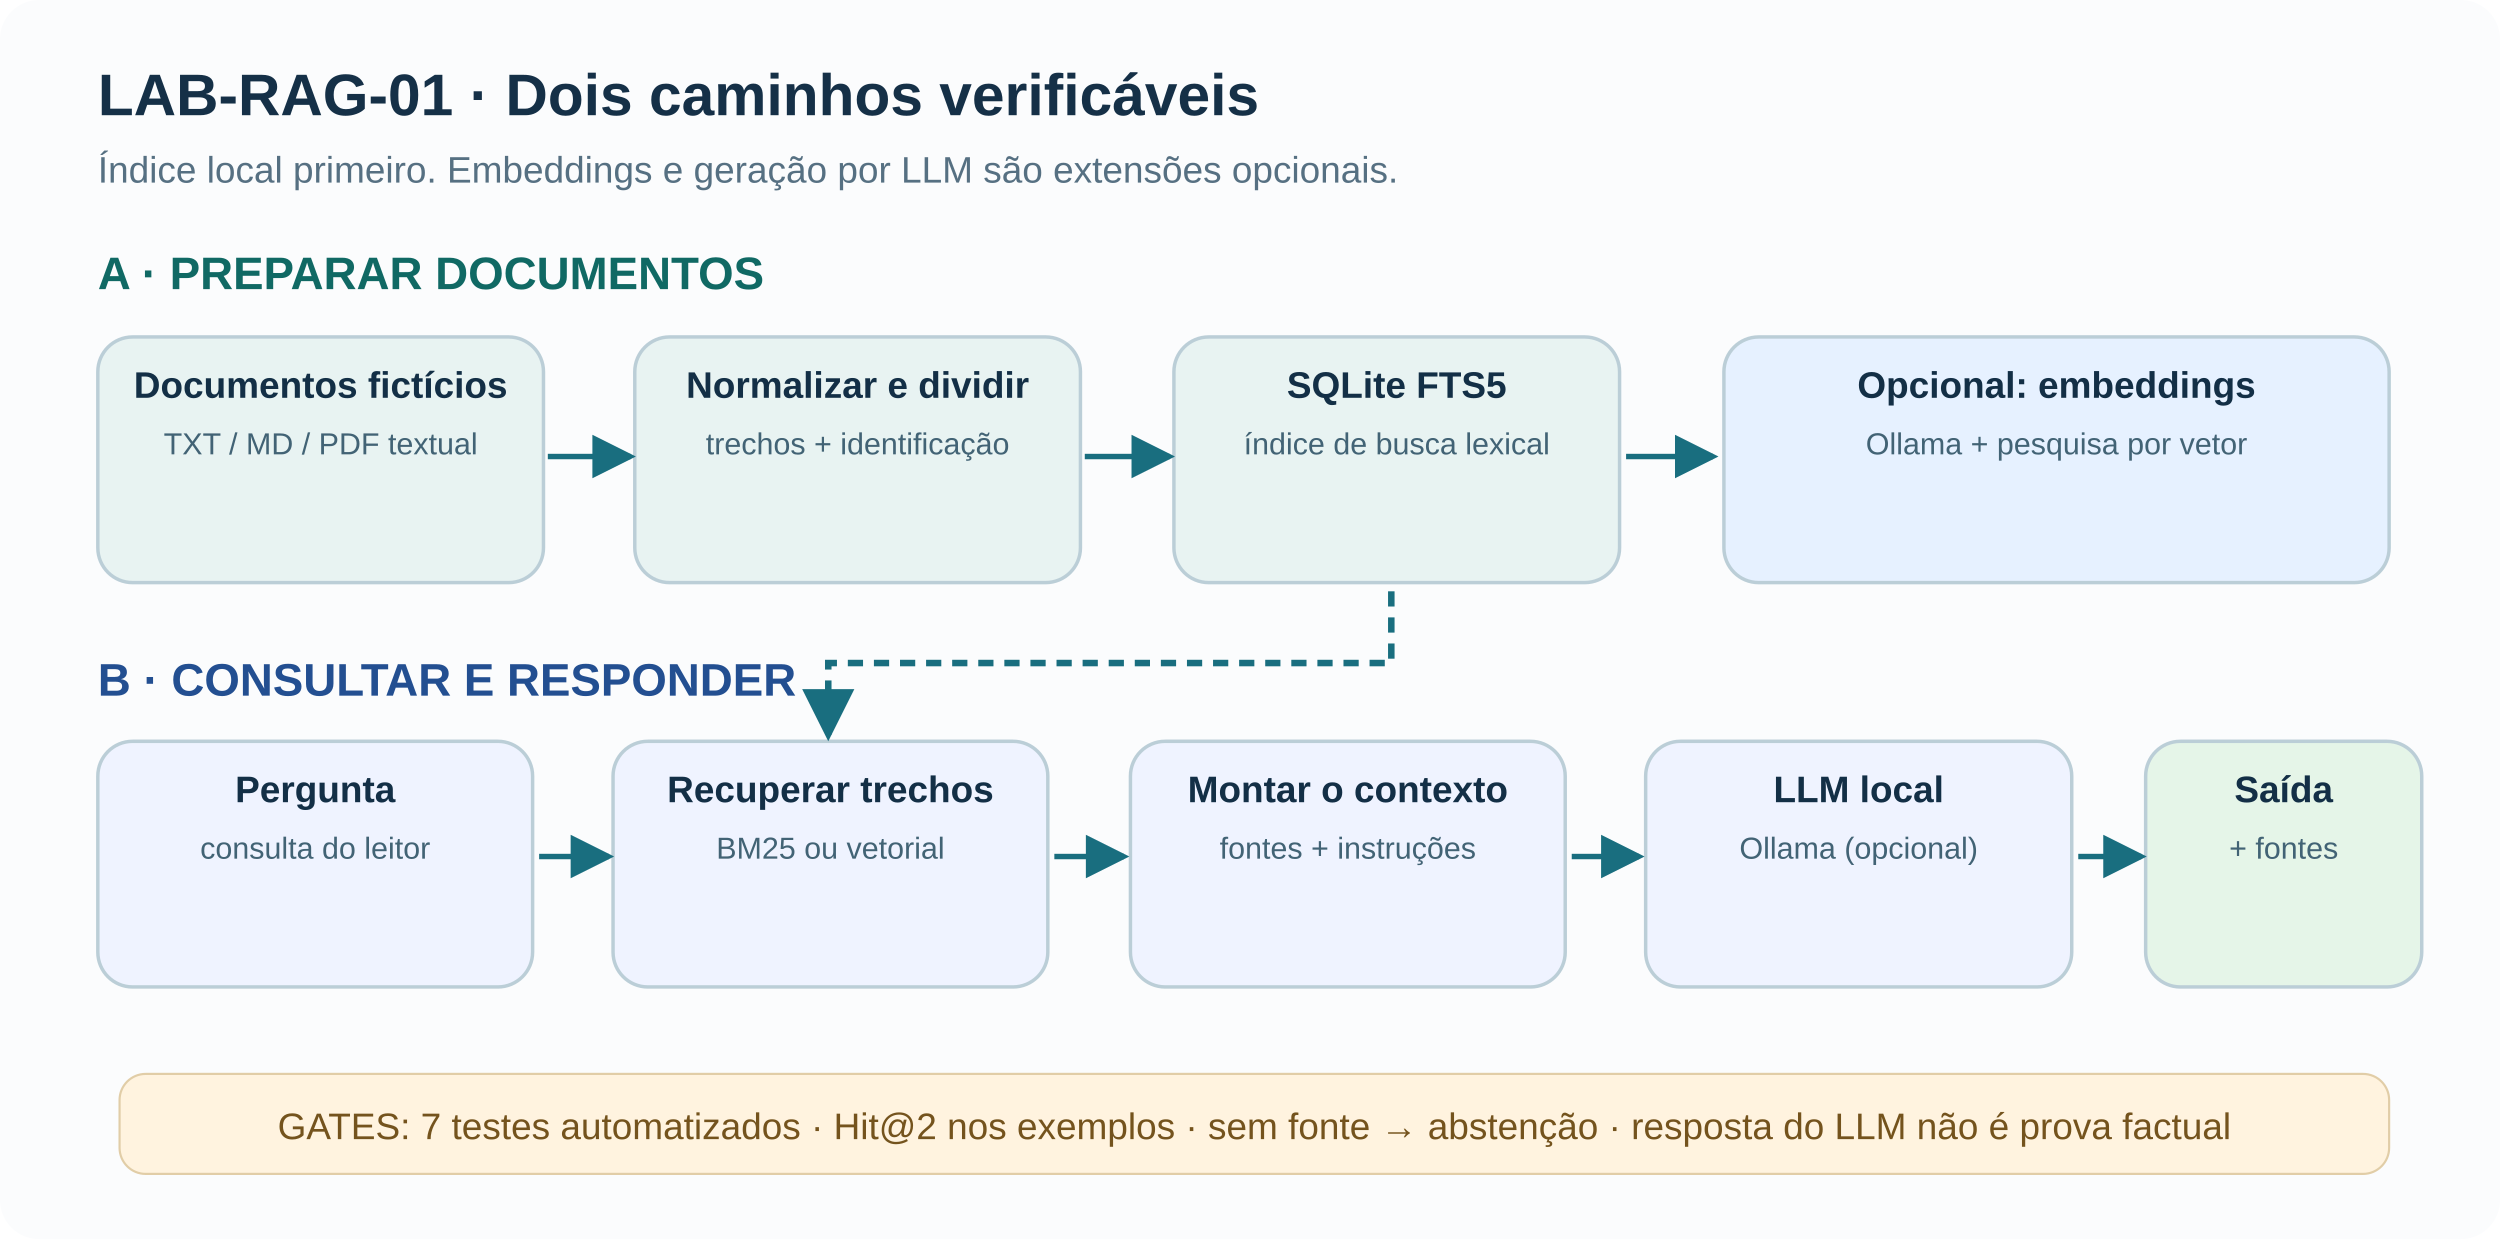
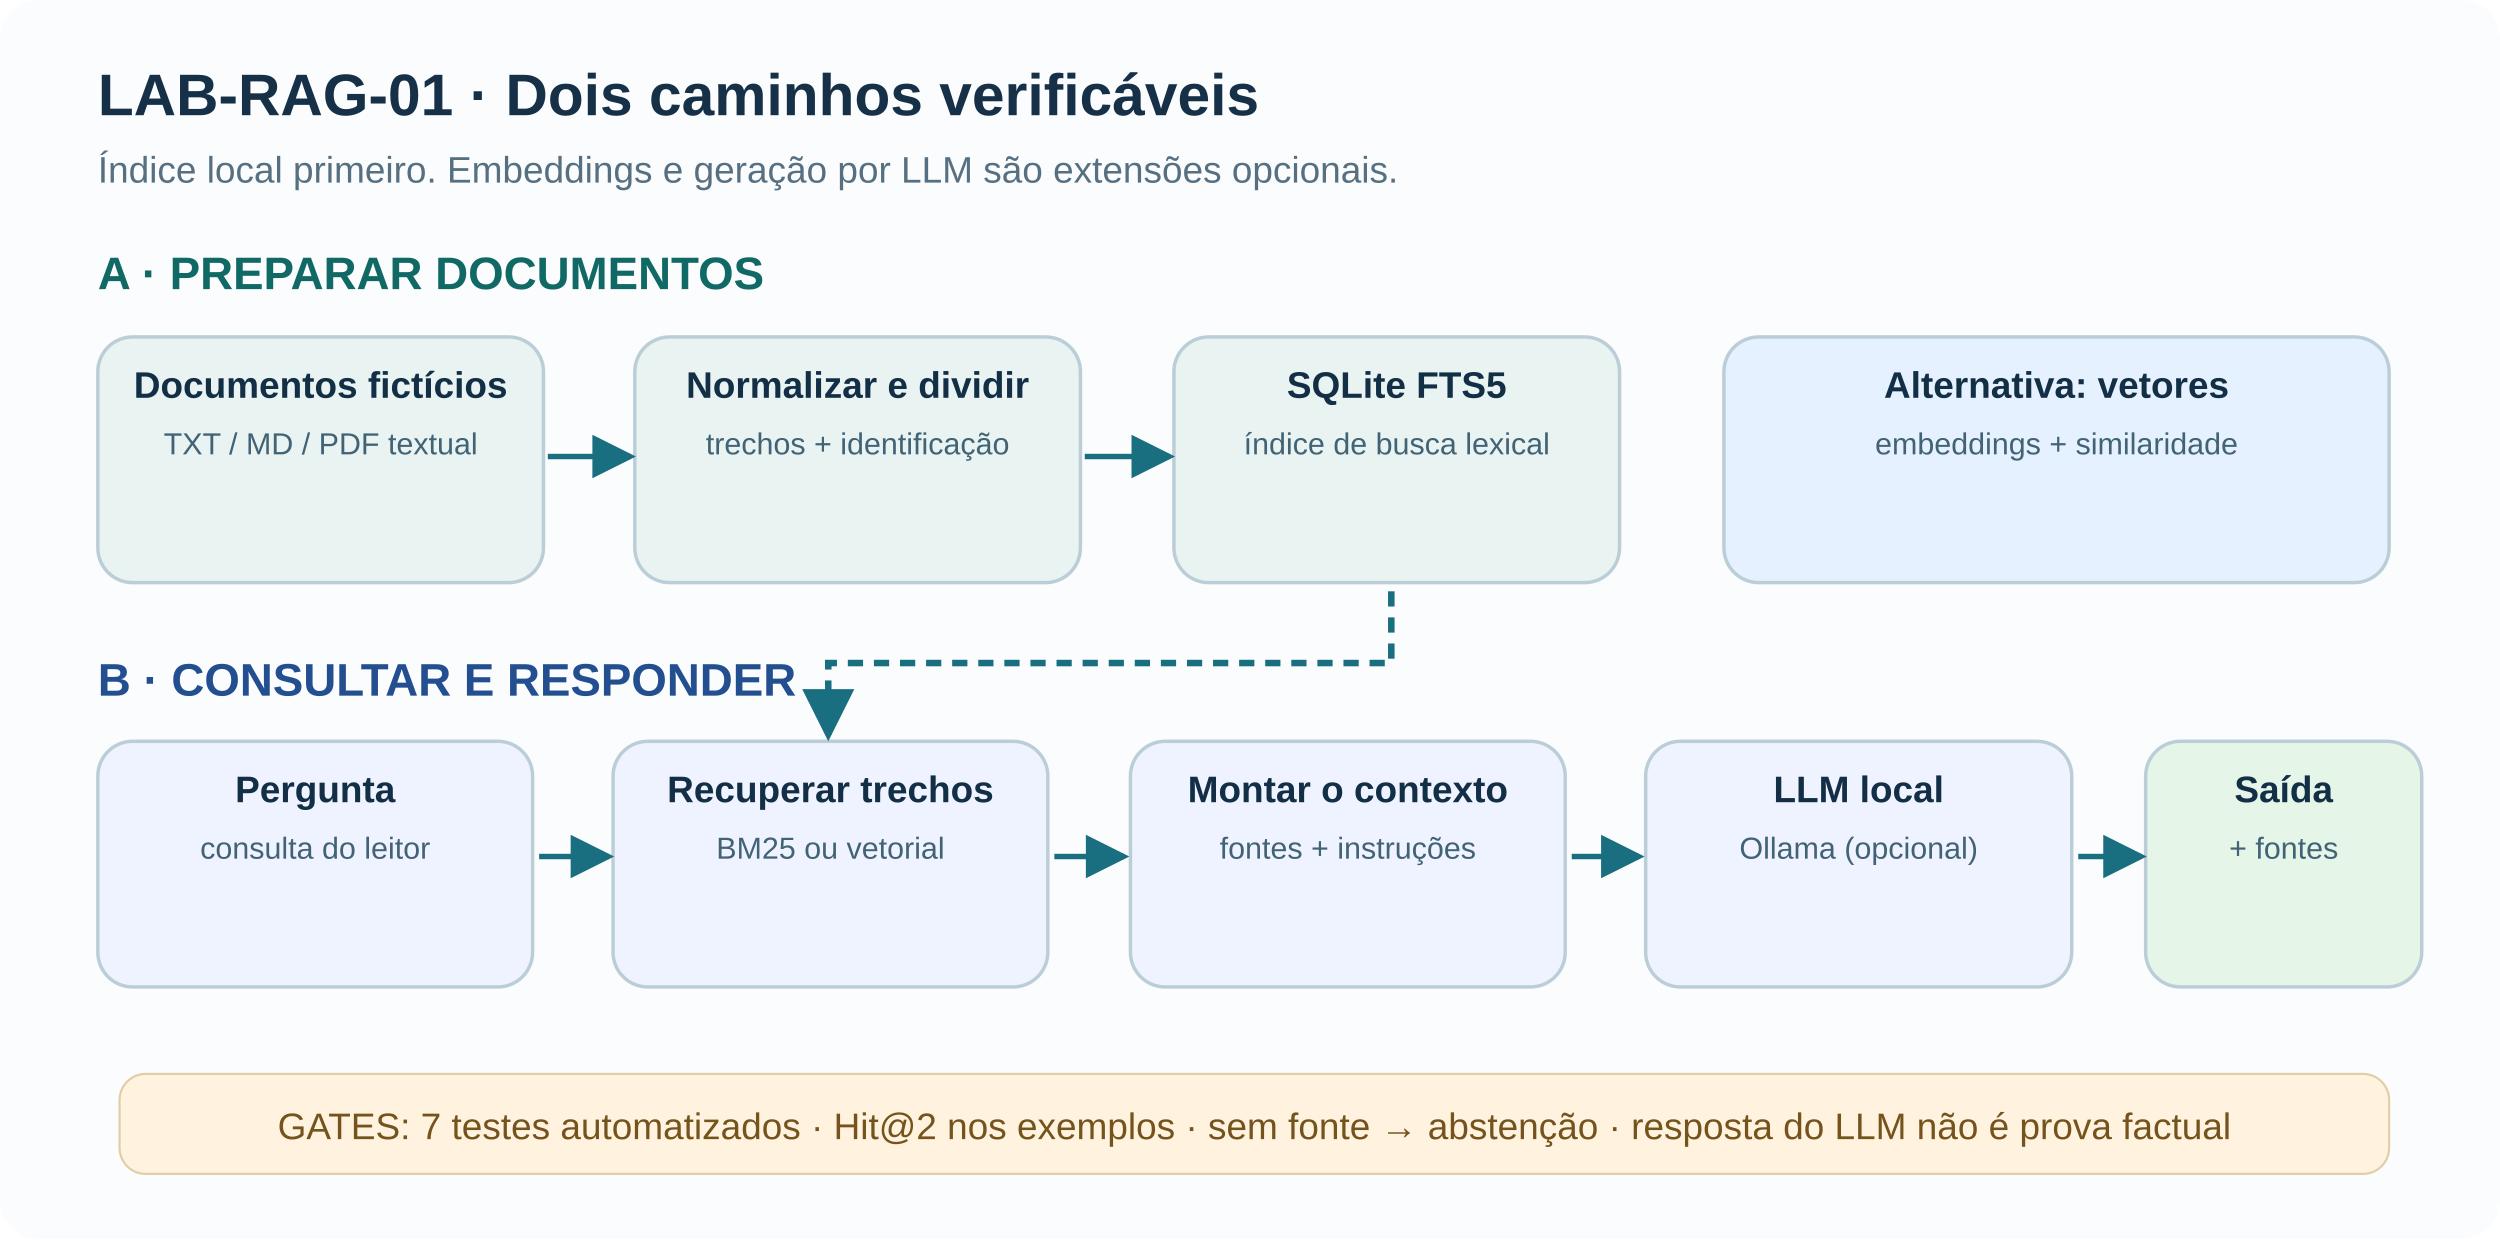
<svg xmlns="http://www.w3.org/2000/svg" viewBox="0 0 1150 570" role="img" aria-label="Fluxo do laboratório RAG, indexação à esquerda, consulta à direita e validações transversais">
  <defs>
    <marker id="a" markerWidth="8" markerHeight="8" refX="7" refY="4" orient="auto">
      <path d="M0 0 L8 4 L0 8z" fill="#196e7f" />
    </marker>
  </defs>
  <rect x="0" y="0" width="1150" height="570" rx="18" fill="#fbfcfd" />
  <text x="45" y="53" font-size="27" font-weight="800" fill="#153047" font-family="Arial">LAB-RAG-01 · Dois caminhos verificáveis</text>
  <text x="45" y="84" font-size="17" fill="#567082" font-family="Arial">Índice local primeiro. Embeddings e geração por LLM são extensões opcionais.</text>
  <text x="45" y="133" font-size="21" font-weight="700" fill="#106964" font-family="Arial">A · PREPARAR DOCUMENTOS</text>
  <text x="45" y="320" font-size="21" font-weight="700" fill="#234f91" font-family="Arial">B · CONSULTAR E RESPONDER</text>
  <rect x="45" y="155" width="205" height="113" rx="16" fill="#e8f3f2" stroke="#bbced7" stroke-width="1.6" />
  <text x="147.5" y="183" text-anchor="middle" font-size="17" font-weight="700" fill="#132f46" font-family="Arial">Documentos fictícios</text>
  <text x="147.5" y="209" text-anchor="middle" font-size="14" fill="#426375" font-family="Arial">TXT / MD / PDF textual</text>
  <rect x="292" y="155" width="205" height="113" rx="16" fill="#e8f3f2" stroke="#bbced7" stroke-width="1.6" />
  <text x="394.5" y="183" text-anchor="middle" font-size="17" font-weight="700" fill="#132f46" font-family="Arial">Normalizar e dividir</text>
  <text x="394.5" y="209" text-anchor="middle" font-size="14" fill="#426375" font-family="Arial">trechos + identificação</text>
  <rect x="540" y="155" width="205" height="113" rx="16" fill="#e8f3f2" stroke="#bbced7" stroke-width="1.6" />
  <text x="642.5" y="183" text-anchor="middle" font-size="17" font-weight="700" fill="#132f46" font-family="Arial">SQLite FTS5</text>
  <text x="642.5" y="209" text-anchor="middle" font-size="14" fill="#426375" font-family="Arial">índice de busca lexical</text>
  <rect x="793" y="155" width="306" height="113" rx="16" fill="#e6f1ff" stroke="#bbced7" stroke-width="1.6" />
-   <text x="946" y="183" text-anchor="middle" font-size="17" font-weight="700" fill="#132f46" font-family="Arial">Opcional: embeddings</text>
-   <text x="946" y="209" text-anchor="middle" font-size="14" fill="#426375" font-family="Arial">Ollama + pesquisa por vetor</text>
+   <text x="946" y="183" text-anchor="middle" font-size="17" font-weight="700" fill="#132f46" font-family="Arial">Alternativa: vetores</text>
+   <text x="946" y="209" text-anchor="middle" font-size="14" fill="#426375" font-family="Arial">embeddings + similaridade</text>
  <path d="M252 210 L290 210" fill="none" stroke="#196e7f" stroke-width="2.5" marker-end="url(#a)" />
  <path d="M499 210 L538 210" fill="none" stroke="#196e7f" stroke-width="2.5" marker-end="url(#a)" />
-   <path d="M748 210 L788 210" fill="none" stroke="#196e7f" stroke-width="2.5" marker-end="url(#a)" />
  <rect x="45" y="341" width="200" height="113" rx="16" fill="#eff3ff" stroke="#bbced7" stroke-width="1.6" />
  <text x="145" y="369" text-anchor="middle" font-size="17" font-weight="700" fill="#132f46" font-family="Arial">Pergunta</text>
  <text x="145" y="395" text-anchor="middle" font-size="14" fill="#426375" font-family="Arial">consulta do leitor</text>
  <rect x="282" y="341" width="200" height="113" rx="16" fill="#eff3ff" stroke="#bbced7" stroke-width="1.6" />
  <text x="382" y="369" text-anchor="middle" font-size="17" font-weight="700" fill="#132f46" font-family="Arial">Recuperar trechos</text>
  <text x="382" y="395" text-anchor="middle" font-size="14" fill="#426375" font-family="Arial">BM25 ou vetorial</text>
  <rect x="520" y="341" width="200" height="113" rx="16" fill="#eff3ff" stroke="#bbced7" stroke-width="1.6" />
  <text x="620" y="369" text-anchor="middle" font-size="17" font-weight="700" fill="#132f46" font-family="Arial">Montar o contexto</text>
  <text x="620" y="395" text-anchor="middle" font-size="14" fill="#426375" font-family="Arial">fontes + instruções</text>
  <rect x="757" y="341" width="196" height="113" rx="16" fill="#eff3ff" stroke="#bbced7" stroke-width="1.6" />
  <text x="855" y="369" text-anchor="middle" font-size="17" font-weight="700" fill="#132f46" font-family="Arial">LLM local</text>
  <text x="855" y="395" text-anchor="middle" font-size="14" fill="#426375" font-family="Arial">Ollama (opcional)</text>
  <rect x="987" y="341" width="127" height="113" rx="16" fill="#e5f5e8" stroke="#bbced7" stroke-width="1.6" />
  <text x="1050.5" y="369" text-anchor="middle" font-size="17" font-weight="700" fill="#132f46" font-family="Arial">Saída</text>
  <text x="1050.5" y="395" text-anchor="middle" font-size="14" fill="#426375" font-family="Arial">+ fontes</text>
  <path d="M248 394 L280 394" fill="none" stroke="#196e7f" stroke-width="2.5" marker-end="url(#a)" />
  <path d="M485 394 L517 394" fill="none" stroke="#196e7f" stroke-width="2.5" marker-end="url(#a)" />
  <path d="M723 394 L754 394" fill="none" stroke="#196e7f" stroke-width="2.5" marker-end="url(#a)" />
  <path d="M956 394 L985 394" fill="none" stroke="#196e7f" stroke-width="2.5" marker-end="url(#a)" />
  <path d="M640 272 L640 305 L381 305 L381 338" fill="none" stroke="#196e7f" stroke-width="3" stroke-dasharray="7 5" marker-end="url(#a)" />
  <rect x="55" y="494" width="1044" height="46" rx="12" fill="#fff3df" stroke="#e1cda7" />
  <text x="577" y="524" text-anchor="middle" font-size="17" fill="#74531d" font-family="Arial">GATES: 7 testes automatizados · Hit@2 nos exemplos · sem fonte → abstenção · resposta do LLM não é prova factual</text>
</svg>
